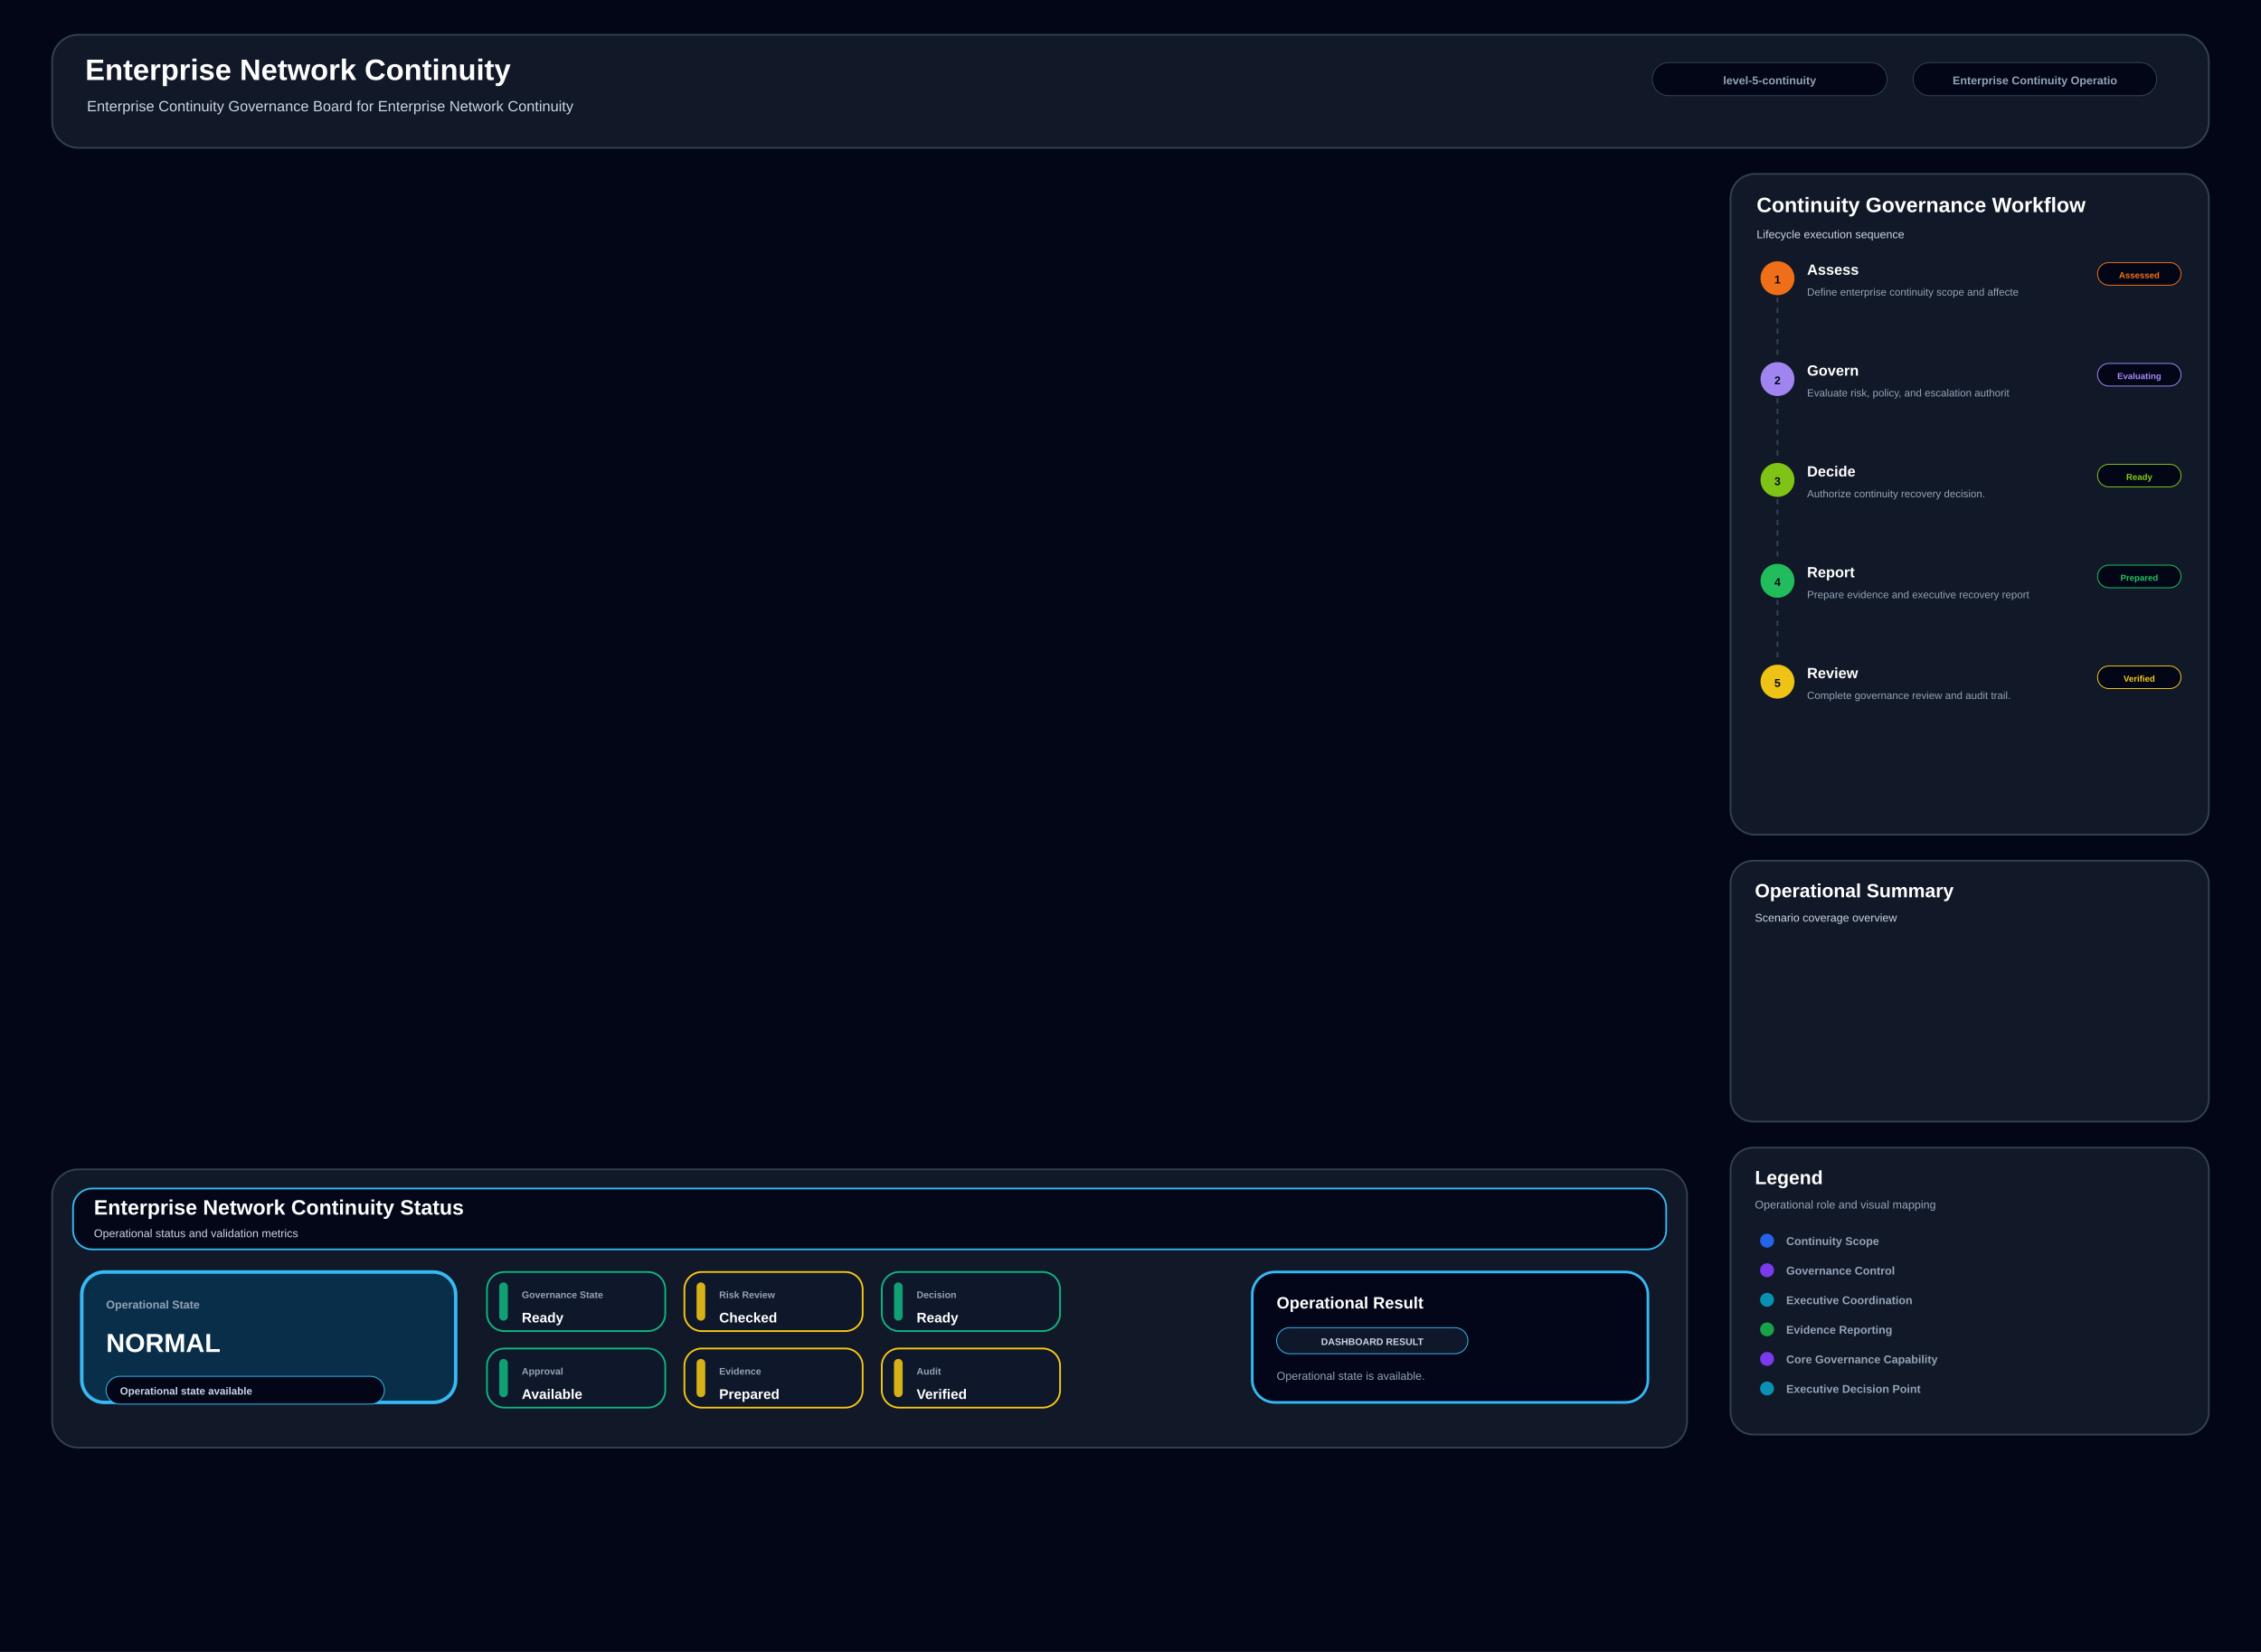
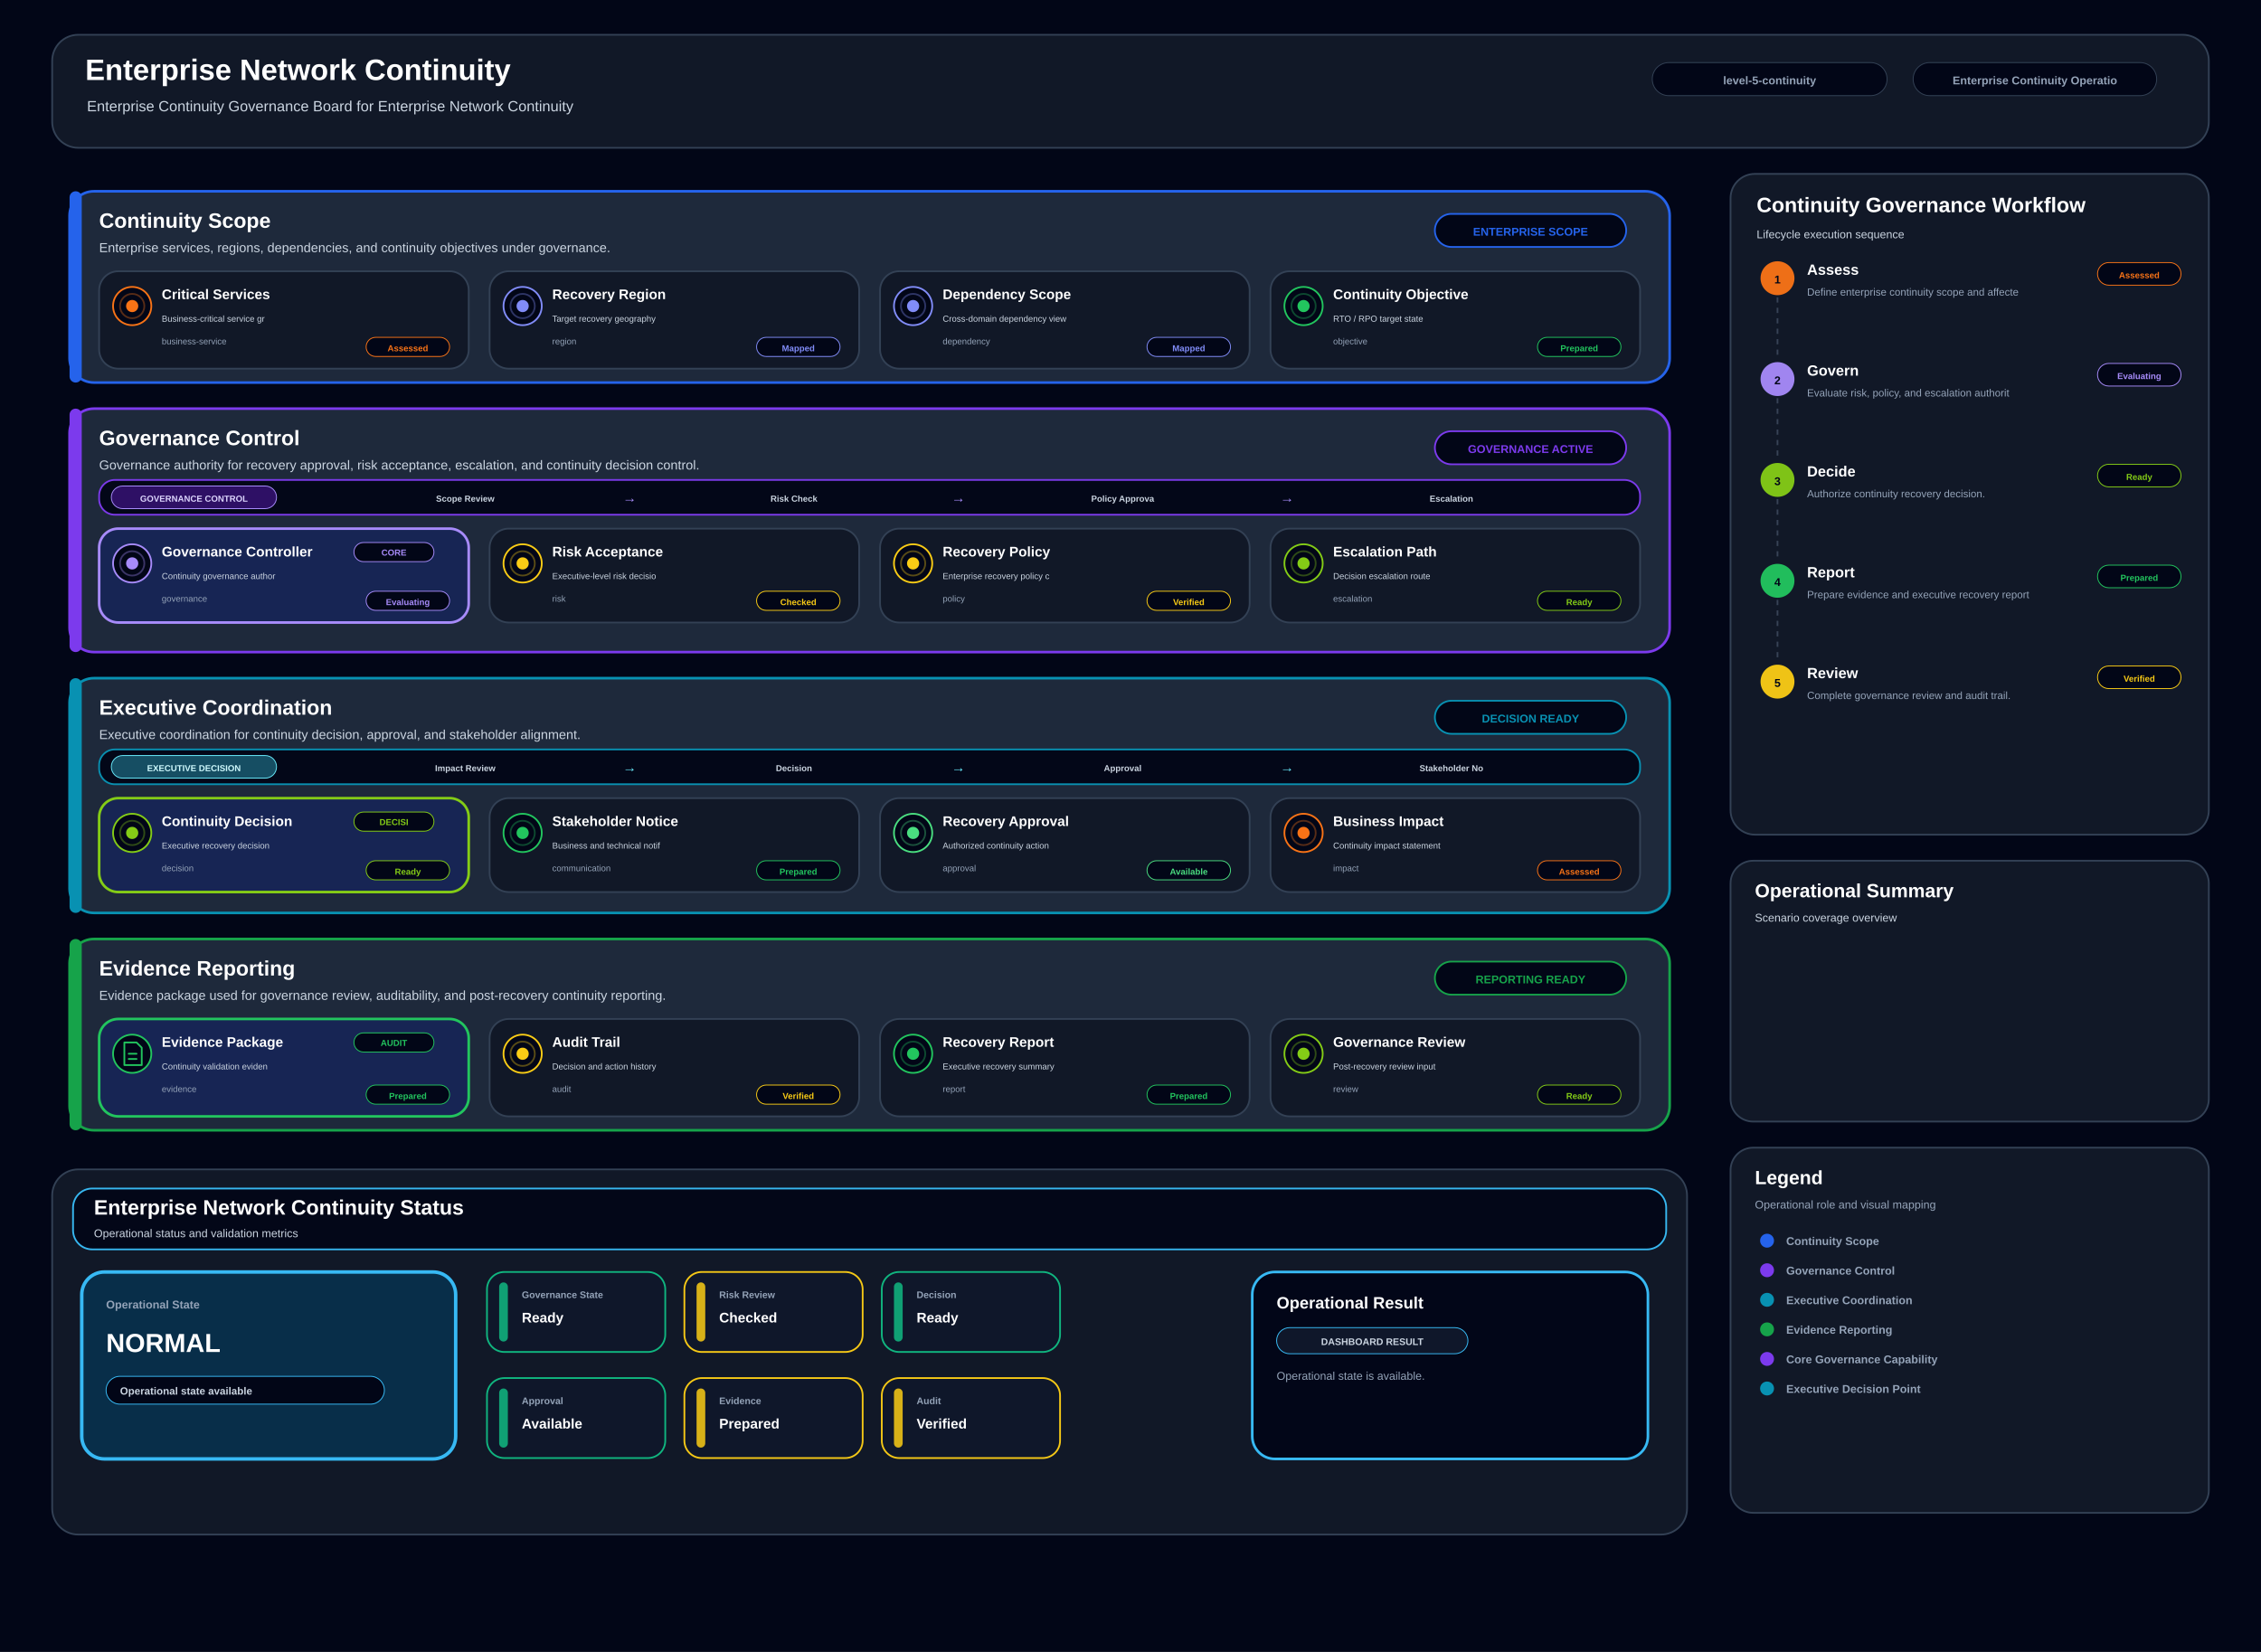
<svg xmlns="http://www.w3.org/2000/svg" width="2600" height="1900" viewBox="0 0 2600 1900" font-family="Arial, Helvetica, sans-serif">
  <style>text { font-family: Arial, Helvetica, sans-serif; letter-spacing: normal; word-spacing: normal; text-rendering: optimizeLegibility; font-kerning: normal; }</style>
  <style>text { font-family: Arial, Helvetica, sans-serif; letter-spacing: normal; word-spacing: normal; text-rendering: optimizeLegibility; font-kerning: normal; }</style>
  <rect width="2600" height="1900" fill="#020617" />
  <rect x="60" y="40" width="2480" height="130" rx="30" fill="#111827" stroke="#334155" stroke-width="2" />
  <text x="98" y="92" fill="#ffffff" font-size="34" font-weight="bold">Enterprise Network Continuity</text>
  <text x="100" y="128" fill="#cbd5e1" font-size="17">Enterprise Continuity Governance Board for Enterprise Network Continuity</text>
  <rect x="1900" y="72" width="270" height="38" rx="19" fill="#020617" stroke="#334155" stroke-width="1" />
  <text x="2035" y="97" fill="#94a3b8" font-size="13" text-anchor="middle" font-weight="bold">level-5-continuity</text>
  <rect x="2200" y="72" width="280" height="38" rx="19" fill="#020617" stroke="#334155" stroke-width="1" />
  <text x="2340" y="97" fill="#94a3b8" font-size="13" text-anchor="middle" font-weight="bold">Enterprise Continuity Operatio</text>
+   <rect x="80" y="220" width="1840" height="220" rx="28" fill="#1e293b" stroke="#2563eb" stroke-width="3" />
+   <rect x="80" y="220" width="14" height="220" rx="7" fill="#2563eb" />
+   <text x="114" y="262" fill="#ffffff" font-size="24" font-weight="bold">Continuity Scope</text>
+   <text x="114" y="290" fill="#cbd5e1" font-size="15">Enterprise services, regions, dependencies, and continuity objectives under governance.</text>
+   <rect x="1650" y="246" width="220" height="38" rx="19" fill="#020617" stroke="#2563eb" stroke-width="2" />
+   <text x="1760" y="271" fill="#2563eb" font-size="13" text-anchor="middle" font-weight="bold">ENTERPRISE SCOPE</text>
+   <rect x="114" y="312" width="425" height="112" rx="22" fill="#111827" stroke="#334155" stroke-width="2" />
+   <circle cx="152" cy="352" r="22" fill="#020617" stroke="#f97316" stroke-width="2" />
+   <circle cx="152" cy="352" r="7" fill="#f97316" />
+   <circle cx="152" cy="352" r="14" fill="none" stroke="#f97316" stroke-width="2" opacity="0.35" />
+   <text x="186" y="344" fill="#ffffff" font-size="16" font-weight="bold">Critical Services</text>
+   <text x="186" y="370" fill="#cbd5e1" font-size="10">Business-critical service gr</text>
+   <text x="186" y="396" fill="#94a3b8" font-size="10">business-service</text>
+   <rect x="421" y="388" width="96" height="22" rx="11" fill="#020617" stroke="#f97316" stroke-width="1" />
+   <text x="469" y="404" fill="#f97316" font-size="10" text-anchor="middle" font-weight="bold">Assessed</text>
+   <rect x="563" y="312" width="425" height="112" rx="22" fill="#111827" stroke="#334155" stroke-width="2" />
+   <circle cx="601" cy="352" r="22" fill="#020617" stroke="#818cf8" stroke-width="2" />
+   <circle cx="601" cy="352" r="7" fill="#818cf8" />
+   <circle cx="601" cy="352" r="14" fill="none" stroke="#818cf8" stroke-width="2" opacity="0.35" />
+   <text x="635" y="344" fill="#ffffff" font-size="16" font-weight="bold">Recovery Region</text>
+   <text x="635" y="370" fill="#cbd5e1" font-size="10">Target recovery geography</text>
+   <text x="635" y="396" fill="#94a3b8" font-size="10">region</text>
+   <rect x="870" y="388" width="96" height="22" rx="11" fill="#020617" stroke="#818cf8" stroke-width="1" />
+   <text x="918" y="404" fill="#818cf8" font-size="10" text-anchor="middle" font-weight="bold">Mapped</text>
+   <rect x="1012" y="312" width="425" height="112" rx="22" fill="#111827" stroke="#334155" stroke-width="2" />
+   <circle cx="1050" cy="352" r="22" fill="#020617" stroke="#818cf8" stroke-width="2" />
+   <circle cx="1050" cy="352" r="7" fill="#818cf8" />
+   <circle cx="1050" cy="352" r="14" fill="none" stroke="#818cf8" stroke-width="2" opacity="0.35" />
+   <text x="1084" y="344" fill="#ffffff" font-size="16" font-weight="bold">Dependency Scope</text>
+   <text x="1084" y="370" fill="#cbd5e1" font-size="10">Cross-domain dependency view</text>
+   <text x="1084" y="396" fill="#94a3b8" font-size="10">dependency</text>
+   <rect x="1319" y="388" width="96" height="22" rx="11" fill="#020617" stroke="#818cf8" stroke-width="1" />
+   <text x="1367" y="404" fill="#818cf8" font-size="10" text-anchor="middle" font-weight="bold">Mapped</text>
+   <rect x="1461" y="312" width="425" height="112" rx="22" fill="#111827" stroke="#334155" stroke-width="2" />
+   <circle cx="1499" cy="352" r="22" fill="#020617" stroke="#22c55e" stroke-width="2" />
+   <circle cx="1499" cy="352" r="7" fill="#22c55e" />
+   <circle cx="1499" cy="352" r="14" fill="none" stroke="#22c55e" stroke-width="2" opacity="0.35" />
+   <text x="1533" y="344" fill="#ffffff" font-size="16" font-weight="bold">Continuity Objective</text>
+   <text x="1533" y="370" fill="#cbd5e1" font-size="10">RTO / RPO target state</text>
+   <text x="1533" y="396" fill="#94a3b8" font-size="10">objective</text>
+   <rect x="1768" y="388" width="96" height="22" rx="11" fill="#020617" stroke="#22c55e" stroke-width="1" />
+   <text x="1816" y="404" fill="#22c55e" font-size="10" text-anchor="middle" font-weight="bold">Prepared</text>
+   <rect x="80" y="470" width="1840" height="280" rx="28" fill="#1e293b" stroke="#7c3aed" stroke-width="3" />
+   <rect x="80" y="470" width="14" height="280" rx="7" fill="#7c3aed" />
+   <text x="114" y="512" fill="#ffffff" font-size="24" font-weight="bold">Governance Control</text>
+   <text x="114" y="540" fill="#cbd5e1" font-size="15">Governance authority for recovery approval, risk acceptance, escalation, and continuity decision control.</text>
+   <rect x="1650" y="496" width="220" height="38" rx="19" fill="#020617" stroke="#7c3aed" stroke-width="2" />
+   <text x="1760" y="521" fill="#7c3aed" font-size="13" text-anchor="middle" font-weight="bold">GOVERNANCE ACTIVE</text>
+   <rect x="114" y="552" width="1772" height="40" rx="18" fill="#020617" stroke="#7c3aed" stroke-width="2" opacity="0.98" />
+   <rect x="128" y="559" width="190" height="26" rx="13" fill="#2e1065" stroke="#a78bfa" stroke-width="1" />
+   <text x="223.0" y="577" fill="#ddd6fe" font-size="10" text-anchor="middle" font-weight="bold">GOVERNANCE CONTROL</text>
+   <text x="535.0" y="577" fill="#cbd5e1" font-size="10" text-anchor="middle" font-weight="bold">Scope Review</text>
+   <text x="724.0" y="578" fill="#a78bfa" font-size="16" text-anchor="middle" font-weight="bold">→</text>
+   <text x="913.0" y="577" fill="#cbd5e1" font-size="10" text-anchor="middle" font-weight="bold">Risk Check</text>
+   <text x="1102.0" y="578" fill="#a78bfa" font-size="16" text-anchor="middle" font-weight="bold">→</text>
+   <text x="1291.0" y="577" fill="#cbd5e1" font-size="10" text-anchor="middle" font-weight="bold">Policy Approva</text>
+   <text x="1480.0" y="578" fill="#a78bfa" font-size="16" text-anchor="middle" font-weight="bold">→</text>
+   <text x="1669.0" y="577" fill="#cbd5e1" font-size="10" text-anchor="middle" font-weight="bold">Escalation</text>
+   <rect x="114" y="608" width="425" height="108" rx="22" fill="#172554" stroke="#a78bfa" stroke-width="3" />
+   <circle cx="152" cy="648" r="22" fill="#020617" stroke="#a78bfa" stroke-width="2" />
+   <circle cx="152" cy="648" r="7" fill="#a78bfa" />
+   <circle cx="152" cy="648" r="14" fill="none" stroke="#a78bfa" stroke-width="2" opacity="0.35" />
+   <text x="186" y="640" fill="#ffffff" font-size="16" font-weight="bold">Governance Controller</text>
+   <text x="186" y="666" fill="#cbd5e1" font-size="10">Continuity governance author</text>
+   <text x="186" y="692" fill="#94a3b8" font-size="10">governance</text>
+   <rect x="421" y="680" width="96" height="22" rx="11" fill="#020617" stroke="#a78bfa" stroke-width="1" />
+   <text x="469" y="696" fill="#a78bfa" font-size="10" text-anchor="middle" font-weight="bold">Evaluating</text>
+   <rect x="407" y="624" width="92" height="22" rx="11" fill="#020617" stroke="#a78bfa" stroke-width="1" />
+   <text x="453" y="639" fill="#a78bfa" font-size="10" text-anchor="middle" font-weight="bold">CORE</text>
+   <rect x="563" y="608" width="425" height="108" rx="22" fill="#111827" stroke="#334155" stroke-width="2" />
+   <circle cx="601" cy="648" r="22" fill="#020617" stroke="#facc15" stroke-width="2" />
+   <circle cx="601" cy="648" r="7" fill="#facc15" />
+   <circle cx="601" cy="648" r="14" fill="none" stroke="#facc15" stroke-width="2" opacity="0.35" />
+   <text x="635" y="640" fill="#ffffff" font-size="16" font-weight="bold">Risk Acceptance</text>
+   <text x="635" y="666" fill="#cbd5e1" font-size="10">Executive-level risk decisio</text>
+   <text x="635" y="692" fill="#94a3b8" font-size="10">risk</text>
+   <rect x="870" y="680" width="96" height="22" rx="11" fill="#020617" stroke="#facc15" stroke-width="1" />
+   <text x="918" y="696" fill="#facc15" font-size="10" text-anchor="middle" font-weight="bold">Checked</text>
+   <rect x="1012" y="608" width="425" height="108" rx="22" fill="#111827" stroke="#334155" stroke-width="2" />
+   <circle cx="1050" cy="648" r="22" fill="#020617" stroke="#facc15" stroke-width="2" />
+   <circle cx="1050" cy="648" r="7" fill="#facc15" />
+   <circle cx="1050" cy="648" r="14" fill="none" stroke="#facc15" stroke-width="2" opacity="0.35" />
+   <text x="1084" y="640" fill="#ffffff" font-size="16" font-weight="bold">Recovery Policy</text>
+   <text x="1084" y="666" fill="#cbd5e1" font-size="10">Enterprise recovery policy c</text>
+   <text x="1084" y="692" fill="#94a3b8" font-size="10">policy</text>
+   <rect x="1319" y="680" width="96" height="22" rx="11" fill="#020617" stroke="#facc15" stroke-width="1" />
+   <text x="1367" y="696" fill="#facc15" font-size="10" text-anchor="middle" font-weight="bold">Verified</text>
+   <rect x="1461" y="608" width="425" height="108" rx="22" fill="#111827" stroke="#334155" stroke-width="2" />
+   <circle cx="1499" cy="648" r="22" fill="#020617" stroke="#84cc16" stroke-width="2" />
+   <circle cx="1499" cy="648" r="7" fill="#84cc16" />
+   <circle cx="1499" cy="648" r="14" fill="none" stroke="#84cc16" stroke-width="2" opacity="0.35" />
+   <text x="1533" y="640" fill="#ffffff" font-size="16" font-weight="bold">Escalation Path</text>
+   <text x="1533" y="666" fill="#cbd5e1" font-size="10">Decision escalation route</text>
+   <text x="1533" y="692" fill="#94a3b8" font-size="10">escalation</text>
+   <rect x="1768" y="680" width="96" height="22" rx="11" fill="#020617" stroke="#84cc16" stroke-width="1" />
+   <text x="1816" y="696" fill="#84cc16" font-size="10" text-anchor="middle" font-weight="bold">Ready</text>
+   <rect x="80" y="780" width="1840" height="270" rx="28" fill="#1e293b" stroke="#0891b2" stroke-width="3" />
+   <rect x="80" y="780" width="14" height="270" rx="7" fill="#0891b2" />
+   <text x="114" y="822" fill="#ffffff" font-size="24" font-weight="bold">Executive Coordination</text>
+   <text x="114" y="850" fill="#cbd5e1" font-size="15">Executive coordination for continuity decision, approval, and stakeholder alignment.</text>
+   <rect x="1650" y="806" width="220" height="38" rx="19" fill="#020617" stroke="#0891b2" stroke-width="2" />
+   <text x="1760" y="831" fill="#0891b2" font-size="13" text-anchor="middle" font-weight="bold">DECISION READY</text>
+   <rect x="114" y="862" width="1772" height="40" rx="18" fill="#020617" stroke="#0891b2" stroke-width="2" opacity="0.98" />
+   <rect x="128" y="869" width="190" height="26" rx="13" fill="#164e63" stroke="#67e8f9" stroke-width="1" />
+   <text x="223.0" y="887" fill="#cffafe" font-size="10" text-anchor="middle" font-weight="bold">EXECUTIVE DECISION</text>
+   <text x="535.0" y="887" fill="#cbd5e1" font-size="10" text-anchor="middle" font-weight="bold">Impact Review</text>
+   <text x="724.0" y="888" fill="#67e8f9" font-size="16" text-anchor="middle" font-weight="bold">→</text>
+   <text x="913.0" y="887" fill="#cbd5e1" font-size="10" text-anchor="middle" font-weight="bold">Decision</text>
+   <text x="1102.0" y="888" fill="#67e8f9" font-size="16" text-anchor="middle" font-weight="bold">→</text>
+   <text x="1291.0" y="887" fill="#cbd5e1" font-size="10" text-anchor="middle" font-weight="bold">Approval</text>
+   <text x="1480.0" y="888" fill="#67e8f9" font-size="16" text-anchor="middle" font-weight="bold">→</text>
+   <text x="1669.0" y="887" fill="#cbd5e1" font-size="10" text-anchor="middle" font-weight="bold">Stakeholder No</text>
+   <rect x="114" y="918" width="425" height="108" rx="22" fill="#172554" stroke="#84cc16" stroke-width="3" />
+   <circle cx="152" cy="958" r="22" fill="#020617" stroke="#84cc16" stroke-width="2" />
+   <circle cx="152" cy="958" r="7" fill="#84cc16" />
+   <circle cx="152" cy="958" r="14" fill="none" stroke="#84cc16" stroke-width="2" opacity="0.35" />
+   <text x="186" y="950" fill="#ffffff" font-size="16" font-weight="bold">Continuity Decision</text>
+   <text x="186" y="976" fill="#cbd5e1" font-size="10">Executive recovery decision </text>
+   <text x="186" y="1002" fill="#94a3b8" font-size="10">decision</text>
+   <rect x="421" y="990" width="96" height="22" rx="11" fill="#020617" stroke="#84cc16" stroke-width="1" />
+   <text x="469" y="1006" fill="#84cc16" font-size="10" text-anchor="middle" font-weight="bold">Ready</text>
+   <rect x="407" y="934" width="92" height="22" rx="11" fill="#020617" stroke="#84cc16" stroke-width="1" />
+   <text x="453" y="949" fill="#84cc16" font-size="10" text-anchor="middle" font-weight="bold">DECISI</text>
+   <rect x="563" y="918" width="425" height="108" rx="22" fill="#111827" stroke="#334155" stroke-width="2" />
+   <circle cx="601" cy="958" r="22" fill="#020617" stroke="#22c55e" stroke-width="2" />
+   <circle cx="601" cy="958" r="7" fill="#22c55e" />
+   <circle cx="601" cy="958" r="14" fill="none" stroke="#22c55e" stroke-width="2" opacity="0.35" />
+   <text x="635" y="950" fill="#ffffff" font-size="16" font-weight="bold">Stakeholder Notice</text>
+   <text x="635" y="976" fill="#cbd5e1" font-size="10">Business and technical notif</text>
+   <text x="635" y="1002" fill="#94a3b8" font-size="10">communication</text>
+   <rect x="870" y="990" width="96" height="22" rx="11" fill="#020617" stroke="#22c55e" stroke-width="1" />
+   <text x="918" y="1006" fill="#22c55e" font-size="10" text-anchor="middle" font-weight="bold">Prepared</text>
+   <rect x="1012" y="918" width="425" height="108" rx="22" fill="#111827" stroke="#334155" stroke-width="2" />
+   <circle cx="1050" cy="958" r="22" fill="#020617" stroke="#4ade80" stroke-width="2" />
+   <circle cx="1050" cy="958" r="7" fill="#4ade80" />
+   <circle cx="1050" cy="958" r="14" fill="none" stroke="#4ade80" stroke-width="2" opacity="0.35" />
+   <text x="1084" y="950" fill="#ffffff" font-size="16" font-weight="bold">Recovery Approval</text>
+   <text x="1084" y="976" fill="#cbd5e1" font-size="10">Authorized continuity action</text>
+   <text x="1084" y="1002" fill="#94a3b8" font-size="10">approval</text>
+   <rect x="1319" y="990" width="96" height="22" rx="11" fill="#020617" stroke="#4ade80" stroke-width="1" />
+   <text x="1367" y="1006" fill="#4ade80" font-size="10" text-anchor="middle" font-weight="bold">Available</text>
+   <rect x="1461" y="918" width="425" height="108" rx="22" fill="#111827" stroke="#334155" stroke-width="2" />
+   <circle cx="1499" cy="958" r="22" fill="#020617" stroke="#f97316" stroke-width="2" />
+   <circle cx="1499" cy="958" r="7" fill="#f97316" />
+   <circle cx="1499" cy="958" r="14" fill="none" stroke="#f97316" stroke-width="2" opacity="0.35" />
+   <text x="1533" y="950" fill="#ffffff" font-size="16" font-weight="bold">Business Impact</text>
+   <text x="1533" y="976" fill="#cbd5e1" font-size="10">Continuity impact statement</text>
+   <text x="1533" y="1002" fill="#94a3b8" font-size="10">impact</text>
+   <rect x="1768" y="990" width="96" height="22" rx="11" fill="#020617" stroke="#f97316" stroke-width="1" />
+   <text x="1816" y="1006" fill="#f97316" font-size="10" text-anchor="middle" font-weight="bold">Assessed</text>
+   <rect x="80" y="1080" width="1840" height="220" rx="28" fill="#1e293b" stroke="#16a34a" stroke-width="3" />
+   <rect x="80" y="1080" width="14" height="220" rx="7" fill="#16a34a" />
+   <text x="114" y="1122" fill="#ffffff" font-size="24" font-weight="bold">Evidence Reporting</text>
+   <text x="114" y="1150" fill="#cbd5e1" font-size="15">Evidence package used for governance review, auditability, and post-recovery continuity reporting.</text>
+   <rect x="1650" y="1106" width="220" height="38" rx="19" fill="#020617" stroke="#16a34a" stroke-width="2" />
+   <text x="1760" y="1131" fill="#16a34a" font-size="13" text-anchor="middle" font-weight="bold">REPORTING READY</text>
+   <rect x="114" y="1172" width="425" height="112" rx="22" fill="#172554" stroke="#22c55e" stroke-width="3" />
+   <circle cx="152" cy="1212" r="22" fill="#020617" stroke="#22c55e" stroke-width="2" />
+   <polygon points="143,1199 157,1199 163,1205 163,1225 143,1225" fill="none" stroke="#22c55e" stroke-width="2" stroke-linejoin="round" />
+   <line x1="148" y1="1212" x2="157" y2="1212" stroke="#22c55e" stroke-width="2" stroke-linecap="round" />
+   <line x1="148" y1="1218" x2="157" y2="1218" stroke="#22c55e" stroke-width="2" stroke-linecap="round" />
+   <text x="186" y="1204" fill="#ffffff" font-size="16" font-weight="bold">Evidence Package</text>
+   <text x="186" y="1230" fill="#cbd5e1" font-size="10">Continuity validation eviden</text>
+   <text x="186" y="1256" fill="#94a3b8" font-size="10">evidence</text>
+   <rect x="421" y="1248" width="96" height="22" rx="11" fill="#020617" stroke="#22c55e" stroke-width="1" />
+   <text x="469" y="1264" fill="#22c55e" font-size="10" text-anchor="middle" font-weight="bold">Prepared</text>
+   <rect x="407" y="1188" width="92" height="22" rx="11" fill="#020617" stroke="#22c55e" stroke-width="1" />
+   <text x="453" y="1203" fill="#22c55e" font-size="10" text-anchor="middle" font-weight="bold">AUDIT</text>
+   <rect x="563" y="1172" width="425" height="112" rx="22" fill="#111827" stroke="#334155" stroke-width="2" />
+   <circle cx="601" cy="1212" r="22" fill="#020617" stroke="#facc15" stroke-width="2" />
+   <circle cx="601" cy="1212" r="7" fill="#facc15" />
+   <circle cx="601" cy="1212" r="14" fill="none" stroke="#facc15" stroke-width="2" opacity="0.35" />
+   <text x="635" y="1204" fill="#ffffff" font-size="16" font-weight="bold">Audit Trail</text>
+   <text x="635" y="1230" fill="#cbd5e1" font-size="10">Decision and action history</text>
+   <text x="635" y="1256" fill="#94a3b8" font-size="10">audit</text>
+   <rect x="870" y="1248" width="96" height="22" rx="11" fill="#020617" stroke="#facc15" stroke-width="1" />
+   <text x="918" y="1264" fill="#facc15" font-size="10" text-anchor="middle" font-weight="bold">Verified</text>
+   <rect x="1012" y="1172" width="425" height="112" rx="22" fill="#111827" stroke="#334155" stroke-width="2" />
+   <circle cx="1050" cy="1212" r="22" fill="#020617" stroke="#22c55e" stroke-width="2" />
+   <circle cx="1050" cy="1212" r="7" fill="#22c55e" />
+   <circle cx="1050" cy="1212" r="14" fill="none" stroke="#22c55e" stroke-width="2" opacity="0.35" />
+   <text x="1084" y="1204" fill="#ffffff" font-size="16" font-weight="bold">Recovery Report</text>
+   <text x="1084" y="1230" fill="#cbd5e1" font-size="10">Executive recovery summary</text>
+   <text x="1084" y="1256" fill="#94a3b8" font-size="10">report</text>
+   <rect x="1319" y="1248" width="96" height="22" rx="11" fill="#020617" stroke="#22c55e" stroke-width="1" />
+   <text x="1367" y="1264" fill="#22c55e" font-size="10" text-anchor="middle" font-weight="bold">Prepared</text>
+   <rect x="1461" y="1172" width="425" height="112" rx="22" fill="#111827" stroke="#334155" stroke-width="2" />
+   <circle cx="1499" cy="1212" r="22" fill="#020617" stroke="#84cc16" stroke-width="2" />
+   <circle cx="1499" cy="1212" r="7" fill="#84cc16" />
+   <circle cx="1499" cy="1212" r="14" fill="none" stroke="#84cc16" stroke-width="2" opacity="0.35" />
+   <text x="1533" y="1204" fill="#ffffff" font-size="16" font-weight="bold">Governance Review</text>
+   <text x="1533" y="1230" fill="#cbd5e1" font-size="10">Post-recovery review input</text>
+   <text x="1533" y="1256" fill="#94a3b8" font-size="10">review</text>
+   <rect x="1768" y="1248" width="96" height="22" rx="11" fill="#020617" stroke="#84cc16" stroke-width="1" />
+   <text x="1816" y="1264" fill="#84cc16" font-size="10" text-anchor="middle" font-weight="bold">Ready</text>
  <rect x="1990" y="200" width="550" height="760" rx="28" fill="#111827" stroke="#334155" stroke-width="2" />
  <text x="2020" y="244" fill="#ffffff" font-size="24" font-weight="bold">Continuity Governance Workflow</text>
  <text x="2020" y="274" fill="#cbd5e1" font-size="13">Lifecycle execution sequence</text>
  <circle cx="2044" cy="320" r="18" fill="#f97316" stroke="#f97316" stroke-width="3" opacity="0.95" />
  <text x="2044" y="326" fill="#020617" font-size="13" text-anchor="middle" font-weight="bold">1</text>
  <text x="2078" y="316" fill="#ffffff" font-size="17" font-weight="bold">Assess</text>
  <text x="2078" y="340" fill="#94a3b8" font-size="12">Define enterprise continuity scope and affecte</text>
  <rect x="2412" y="302" width="96" height="26" rx="13" fill="#020617" stroke="#f97316" stroke-width="1" />
  <text x="2460" y="320" fill="#f97316" font-size="10" text-anchor="middle" font-weight="bold">Assessed</text>
  <line x1="2044" y1="342" x2="2044" y2="412" stroke="#475569" stroke-width="2" stroke-dasharray="6 6" opacity="0.7" />
  <circle cx="2044" cy="436" r="18" fill="#a78bfa" stroke="#a78bfa" stroke-width="3" opacity="0.95" />
  <text x="2044" y="442" fill="#020617" font-size="13" text-anchor="middle" font-weight="bold">2</text>
  <text x="2078" y="432" fill="#ffffff" font-size="17" font-weight="bold">Govern</text>
  <text x="2078" y="456" fill="#94a3b8" font-size="12">Evaluate risk, policy, and escalation authorit</text>
  <rect x="2412" y="418" width="96" height="26" rx="13" fill="#020617" stroke="#a78bfa" stroke-width="1" />
  <text x="2460" y="436" fill="#a78bfa" font-size="10" text-anchor="middle" font-weight="bold">Evaluating</text>
  <line x1="2044" y1="458" x2="2044" y2="528" stroke="#475569" stroke-width="2" stroke-dasharray="6 6" opacity="0.7" />
  <circle cx="2044" cy="552" r="18" fill="#84cc16" stroke="#84cc16" stroke-width="3" opacity="0.95" />
  <text x="2044" y="558" fill="#020617" font-size="13" text-anchor="middle" font-weight="bold">3</text>
  <text x="2078" y="548" fill="#ffffff" font-size="17" font-weight="bold">Decide</text>
  <text x="2078" y="572" fill="#94a3b8" font-size="12">Authorize continuity recovery decision.</text>
  <rect x="2412" y="534" width="96" height="26" rx="13" fill="#020617" stroke="#84cc16" stroke-width="1" />
  <text x="2460" y="552" fill="#84cc16" font-size="10" text-anchor="middle" font-weight="bold">Ready</text>
  <line x1="2044" y1="574" x2="2044" y2="644" stroke="#475569" stroke-width="2" stroke-dasharray="6 6" opacity="0.7" />
  <circle cx="2044" cy="668" r="18" fill="#22c55e" stroke="#22c55e" stroke-width="3" opacity="0.95" />
  <text x="2044" y="674" fill="#020617" font-size="13" text-anchor="middle" font-weight="bold">4</text>
  <text x="2078" y="664" fill="#ffffff" font-size="17" font-weight="bold">Report</text>
  <text x="2078" y="688" fill="#94a3b8" font-size="12">Prepare evidence and executive recovery report</text>
  <rect x="2412" y="650" width="96" height="26" rx="13" fill="#020617" stroke="#22c55e" stroke-width="1" />
  <text x="2460" y="668" fill="#22c55e" font-size="10" text-anchor="middle" font-weight="bold">Prepared</text>
  <line x1="2044" y1="690" x2="2044" y2="760" stroke="#475569" stroke-width="2" stroke-dasharray="6 6" opacity="0.7" />
  <circle cx="2044" cy="784" r="18" fill="#facc15" stroke="#facc15" stroke-width="3" opacity="0.95" />
  <text x="2044" y="790" fill="#020617" font-size="13" text-anchor="middle" font-weight="bold">5</text>
  <text x="2078" y="780" fill="#ffffff" font-size="17" font-weight="bold">Review</text>
  <text x="2078" y="804" fill="#94a3b8" font-size="12">Complete governance review and audit trail.</text>
  <rect x="2412" y="766" width="96" height="26" rx="13" fill="#020617" stroke="#facc15" stroke-width="1" />
  <text x="2460" y="784" fill="#facc15" font-size="10" text-anchor="middle" font-weight="bold">Verified</text>
  <rect x="1990" y="990" width="550" height="300" rx="26" fill="#111827" stroke="#334155" stroke-width="2" />
  <text x="2018" y="1032" fill="#ffffff" font-size="22" font-weight="bold">Operational Summary</text>
  <text x="2018" y="1060" fill="#cbd5e1" font-size="13">Scenario coverage overview</text>
-   <rect x="60" y="1345" width="1880" height="320" rx="30" fill="#111827" stroke="#334155" stroke-width="2" />
+   <rect x="60" y="1345" width="1880" height="420" rx="30" fill="#111827" stroke="#334155" stroke-width="2" />
  <rect x="84" y="1367" width="1832" height="70" rx="22" fill="#020617" stroke="#38bdf8" stroke-width="2" opacity="0.96" />
  <text x="108" y="1397" fill="#ffffff" font-size="24" font-weight="bold">Enterprise Network Continuity Status</text>
  <text x="108" y="1423" fill="#cbd5e1" font-size="13">Operational status and validation metrics</text>
-   <rect x="94" y="1463" width="430" height="150" rx="26" fill="#082f49" stroke="#38bdf8" stroke-width="4" opacity="0.98" />
+   <rect x="94" y="1463" width="430" height="215" rx="26" fill="#082f49" stroke="#38bdf8" stroke-width="4" opacity="0.98" />
  <text x="122" y="1505" fill="#94a3b8" font-size="13" font-weight="bold">Operational State</text>
  <text x="122" y="1555" fill="#ffffff" font-size="30" font-weight="bold">NORMAL</text>
  <rect x="122" y="1583" width="320" height="32" rx="16" fill="#020617" stroke="#38bdf8" stroke-width="1" />
  <text x="138" y="1604" fill="#cbd5e1" font-size="12" font-weight="bold">Operational state available</text>
-   <rect x="560" y="1463" width="205" height="68" rx="20" fill="#0f172a" stroke="#10b981" stroke-width="2" opacity="0.98" />
-   <rect x="574" y="1475" width="10" height="44" rx="5" fill="#10b981" opacity="0.85" />
+   <rect x="560" y="1463" width="205" height="92" rx="20" fill="#0f172a" stroke="#10b981" stroke-width="2" opacity="0.98" />
+   <rect x="574" y="1475" width="10" height="68" rx="5" fill="#10b981" opacity="0.85" />
  <text x="600" y="1493" fill="#94a3b8" font-size="11" font-weight="bold">Governance State</text>
  <text x="600" y="1521" fill="#ffffff" font-size="16" font-weight="bold">Ready</text>
-   <rect x="787" y="1463" width="205" height="68" rx="20" fill="#0f172a" stroke="#facc15" stroke-width="2" opacity="0.98" />
-   <rect x="801" y="1475" width="10" height="44" rx="5" fill="#facc15" opacity="0.85" />
+   <rect x="787" y="1463" width="205" height="92" rx="20" fill="#0f172a" stroke="#facc15" stroke-width="2" opacity="0.98" />
+   <rect x="801" y="1475" width="10" height="68" rx="5" fill="#facc15" opacity="0.85" />
  <text x="827" y="1493" fill="#94a3b8" font-size="11" font-weight="bold">Risk Review</text>
  <text x="827" y="1521" fill="#ffffff" font-size="16" font-weight="bold">Checked</text>
-   <rect x="1014" y="1463" width="205" height="68" rx="20" fill="#0f172a" stroke="#10b981" stroke-width="2" opacity="0.98" />
-   <rect x="1028" y="1475" width="10" height="44" rx="5" fill="#10b981" opacity="0.85" />
+   <rect x="1014" y="1463" width="205" height="92" rx="20" fill="#0f172a" stroke="#10b981" stroke-width="2" opacity="0.98" />
+   <rect x="1028" y="1475" width="10" height="68" rx="5" fill="#10b981" opacity="0.85" />
  <text x="1054" y="1493" fill="#94a3b8" font-size="11" font-weight="bold">Decision</text>
  <text x="1054" y="1521" fill="#ffffff" font-size="16" font-weight="bold">Ready</text>
-   <rect x="560" y="1551" width="205" height="68" rx="20" fill="#0f172a" stroke="#10b981" stroke-width="2" opacity="0.98" />
-   <rect x="574" y="1563" width="10" height="44" rx="5" fill="#10b981" opacity="0.85" />
-   <text x="600" y="1581" fill="#94a3b8" font-size="11" font-weight="bold">Approval</text>
-   <text x="600" y="1609" fill="#ffffff" font-size="16" font-weight="bold">Available</text>
-   <rect x="787" y="1551" width="205" height="68" rx="20" fill="#0f172a" stroke="#facc15" stroke-width="2" opacity="0.98" />
-   <rect x="801" y="1563" width="10" height="44" rx="5" fill="#facc15" opacity="0.85" />
-   <text x="827" y="1581" fill="#94a3b8" font-size="11" font-weight="bold">Evidence</text>
-   <text x="827" y="1609" fill="#ffffff" font-size="16" font-weight="bold">Prepared</text>
-   <rect x="1014" y="1551" width="205" height="68" rx="20" fill="#0f172a" stroke="#facc15" stroke-width="2" opacity="0.98" />
-   <rect x="1028" y="1563" width="10" height="44" rx="5" fill="#facc15" opacity="0.85" />
-   <text x="1054" y="1581" fill="#94a3b8" font-size="11" font-weight="bold">Audit</text>
-   <text x="1054" y="1609" fill="#ffffff" font-size="16" font-weight="bold">Verified</text>
-   <rect x="1440" y="1463" width="455" height="150" rx="26" fill="#020617" stroke="#38bdf8" stroke-width="3" opacity="0.98" />
+   <rect x="560" y="1585" width="205" height="92" rx="20" fill="#0f172a" stroke="#10b981" stroke-width="2" opacity="0.98" />
+   <rect x="574" y="1597" width="10" height="68" rx="5" fill="#10b981" opacity="0.85" />
+   <text x="600" y="1615" fill="#94a3b8" font-size="11" font-weight="bold">Approval</text>
+   <text x="600" y="1643" fill="#ffffff" font-size="16" font-weight="bold">Available</text>
+   <rect x="787" y="1585" width="205" height="92" rx="20" fill="#0f172a" stroke="#facc15" stroke-width="2" opacity="0.98" />
+   <rect x="801" y="1597" width="10" height="68" rx="5" fill="#facc15" opacity="0.85" />
+   <text x="827" y="1615" fill="#94a3b8" font-size="11" font-weight="bold">Evidence</text>
+   <text x="827" y="1643" fill="#ffffff" font-size="16" font-weight="bold">Prepared</text>
+   <rect x="1014" y="1585" width="205" height="92" rx="20" fill="#0f172a" stroke="#facc15" stroke-width="2" opacity="0.98" />
+   <rect x="1028" y="1597" width="10" height="68" rx="5" fill="#facc15" opacity="0.85" />
+   <text x="1054" y="1615" fill="#94a3b8" font-size="11" font-weight="bold">Audit</text>
+   <text x="1054" y="1643" fill="#ffffff" font-size="16" font-weight="bold">Verified</text>
+   <rect x="1440" y="1463" width="455" height="215" rx="26" fill="#020617" stroke="#38bdf8" stroke-width="3" opacity="0.98" />
  <text x="1468" y="1505" fill="#ffffff" font-size="19" font-weight="bold">Operational Result</text>
  <rect x="1468" y="1527" width="220" height="30" rx="15" fill="#0f172a" stroke="#38bdf8" stroke-width="1" />
  <text x="1578" y="1547" fill="#cbd5e1" font-size="11" text-anchor="middle" font-weight="bold">DASHBOARD RESULT</text>
  <text x="1468" y="1587" fill="#94a3b8" font-size="13">Operational state is available.</text>
-   <rect x="1990" y="1320" width="550" height="330" rx="26" fill="#111827" stroke="#334155" stroke-width="2" />
+   <rect x="1990" y="1320" width="550" height="420" rx="26" fill="#111827" stroke="#334155" stroke-width="2" />
  <text x="2018" y="1362" fill="#ffffff" font-size="22" font-weight="bold">Legend</text>
  <text x="2018" y="1390" fill="#94a3b8" font-size="13">Operational role and visual mapping</text>
  <circle cx="2032" cy="1427" r="8" fill="#2563eb" />
  <text x="2054" y="1432" fill="#94a3b8" font-size="13" font-weight="bold">Continuity Scope</text>
  <circle cx="2032" cy="1461" r="8" fill="#7c3aed" />
  <text x="2054" y="1466" fill="#94a3b8" font-size="13" font-weight="bold">Governance Control</text>
  <circle cx="2032" cy="1495" r="8" fill="#0891b2" />
  <text x="2054" y="1500" fill="#94a3b8" font-size="13" font-weight="bold">Executive Coordination</text>
  <circle cx="2032" cy="1529" r="8" fill="#16a34a" />
  <text x="2054" y="1534" fill="#94a3b8" font-size="13" font-weight="bold">Evidence Reporting</text>
  <circle cx="2032" cy="1563" r="8" fill="#7c3aed" />
  <text x="2054" y="1568" fill="#94a3b8" font-size="13" font-weight="bold">Core Governance Capability</text>
  <circle cx="2032" cy="1597" r="8" fill="#0891b2" />
  <text x="2054" y="1602" fill="#94a3b8" font-size="13" font-weight="bold">Executive Decision Point</text>
</svg>
